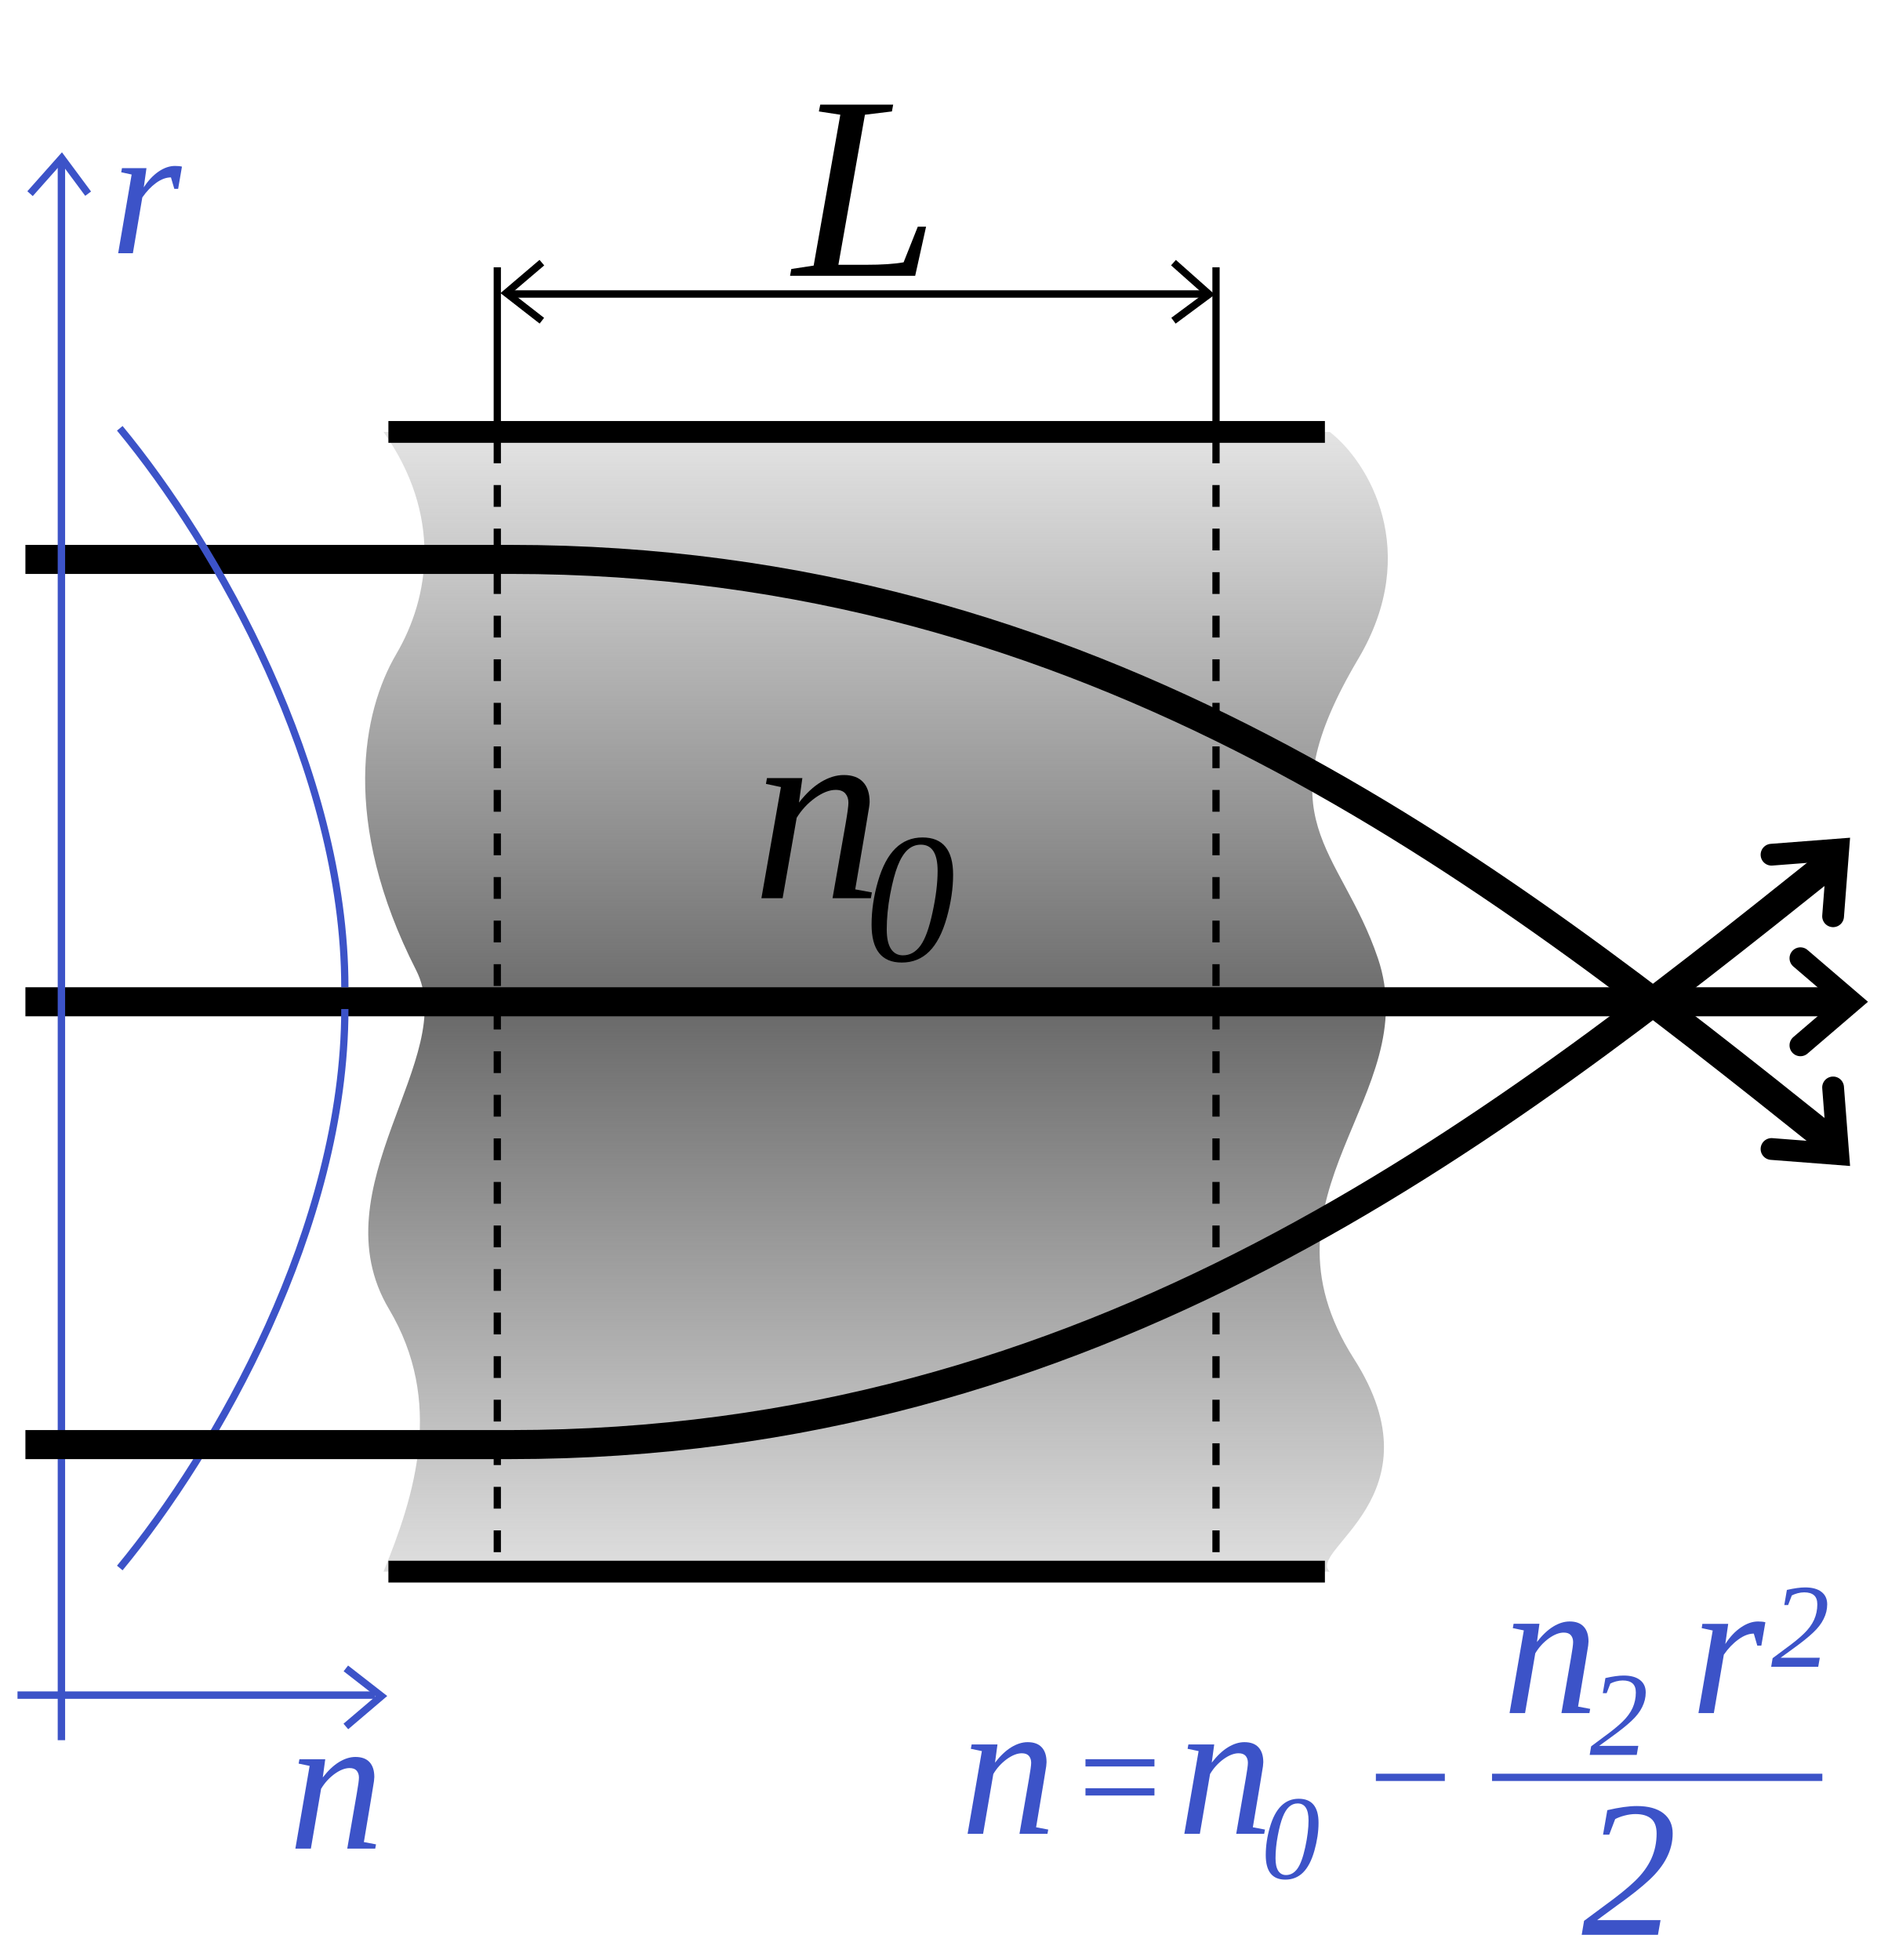
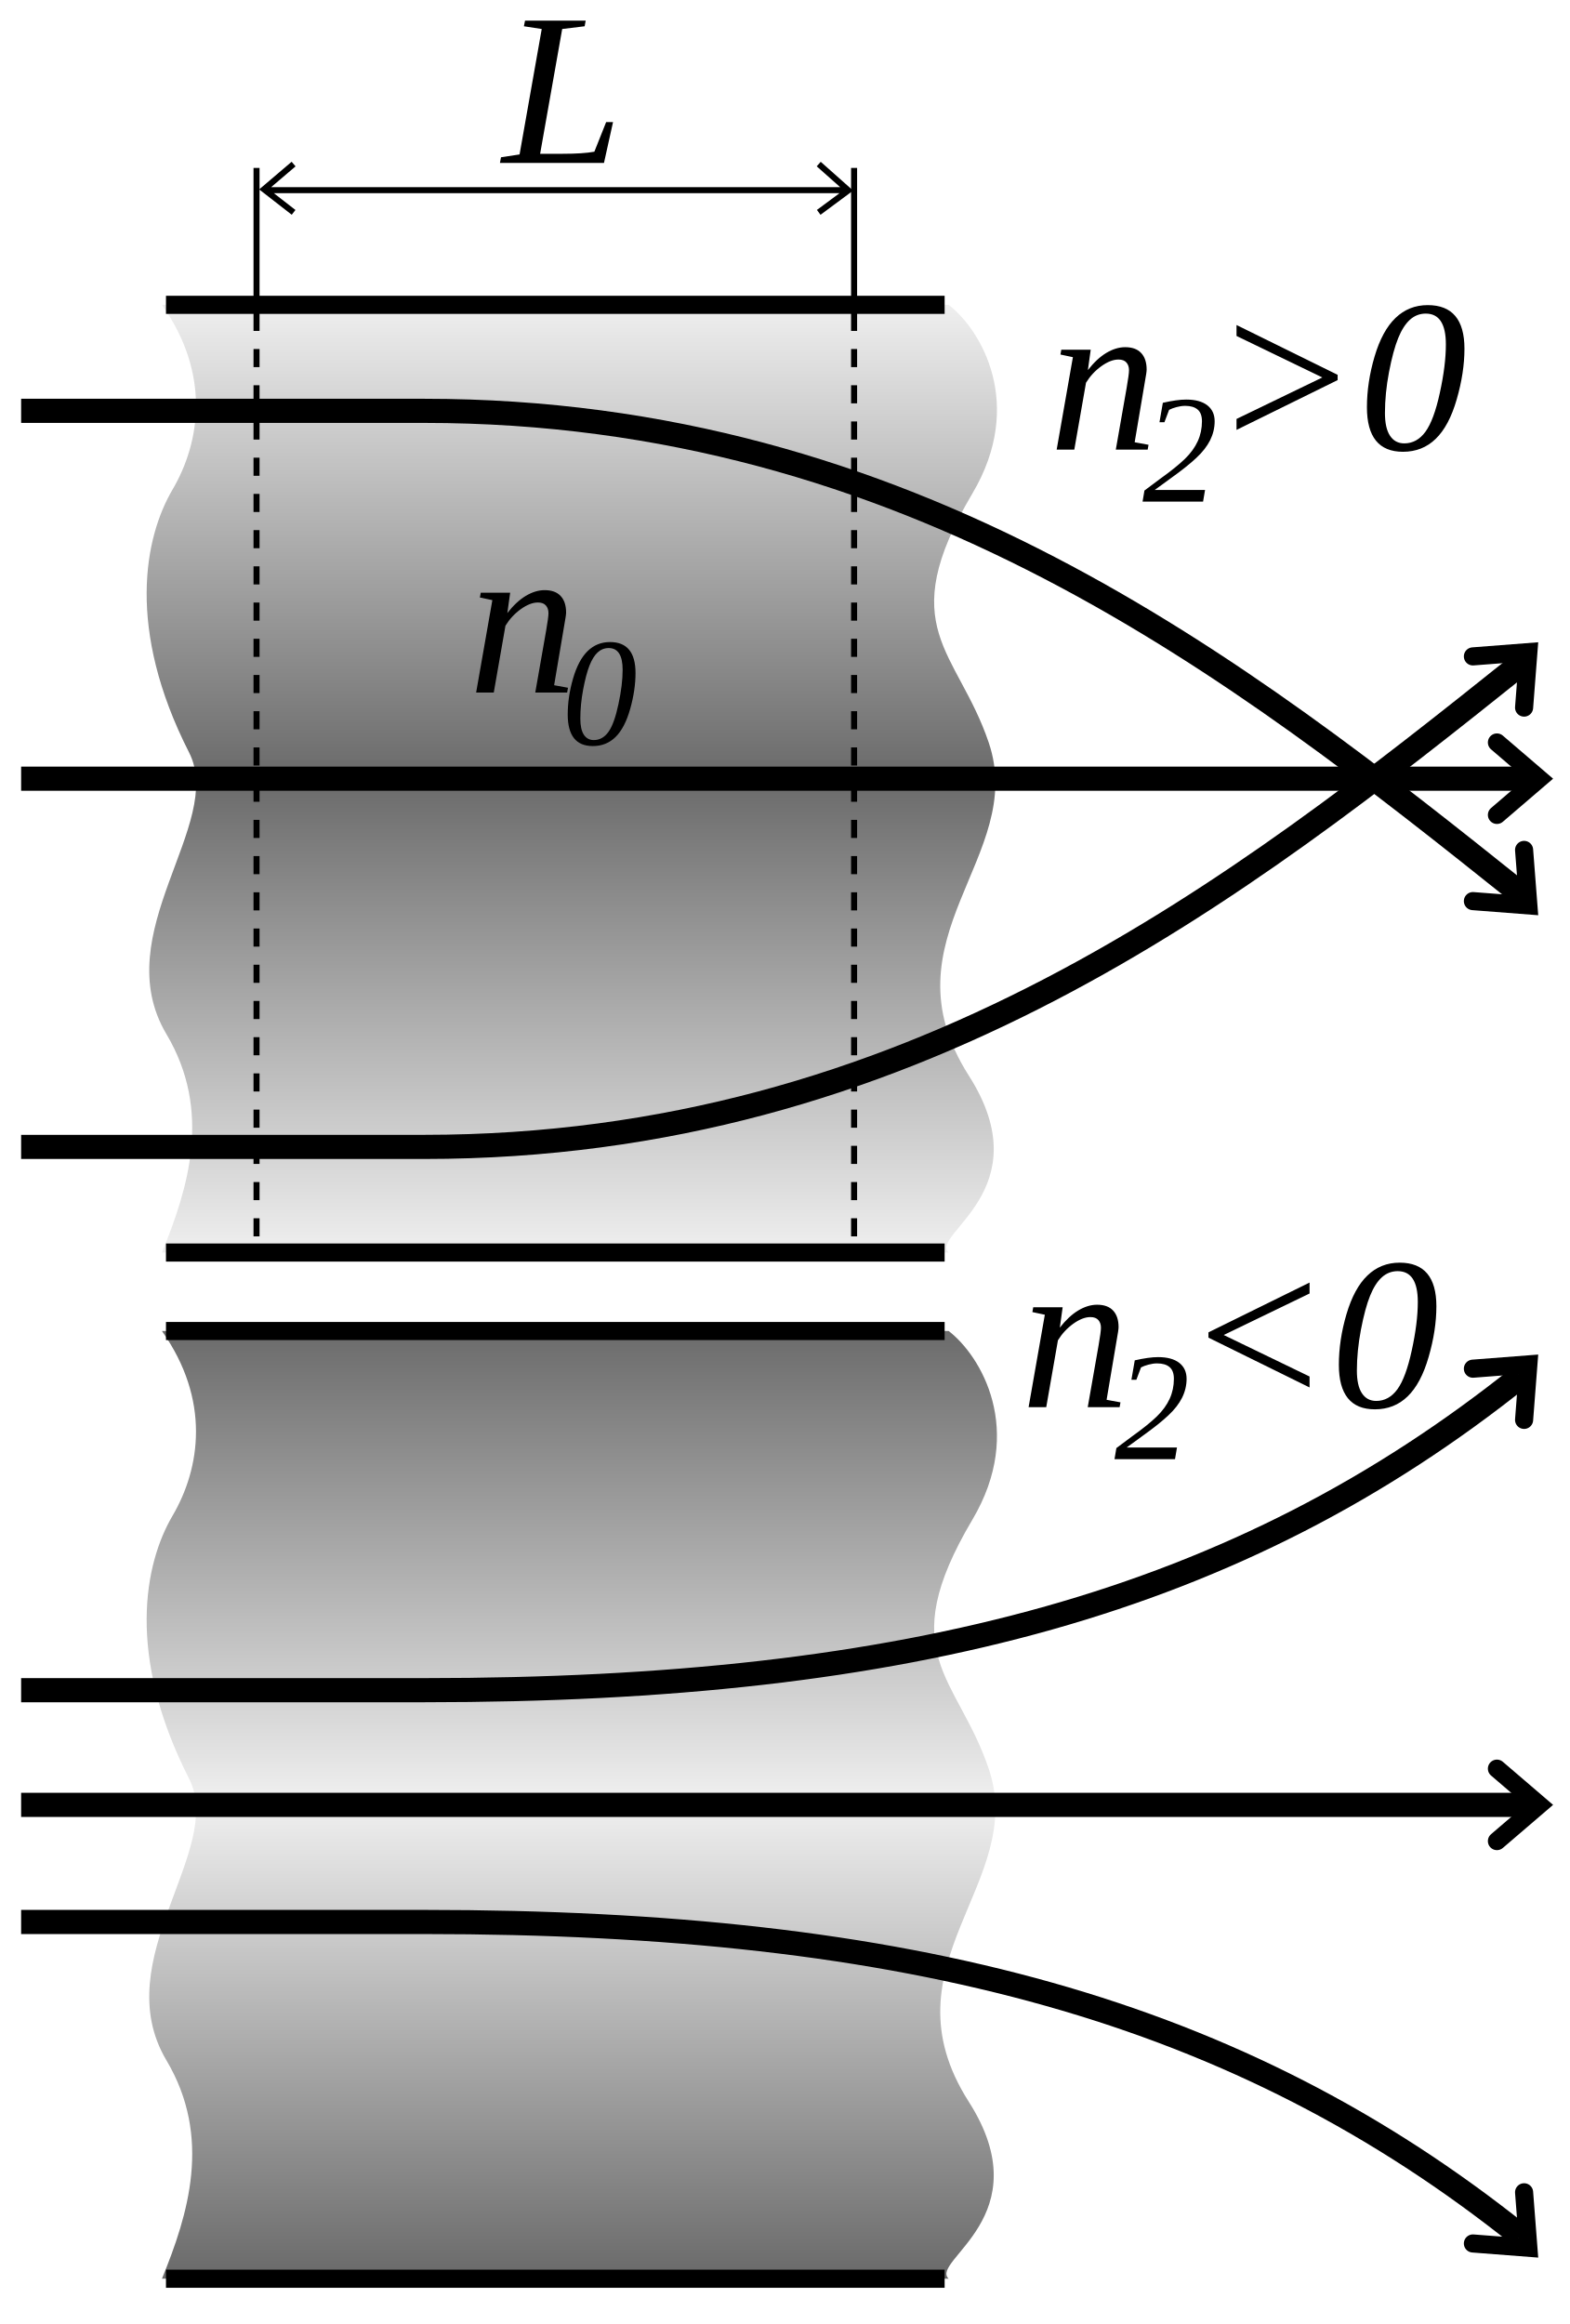
- <svg xmlns="http://www.w3.org/2000/svg" height="270" width="260">
-   <linearGradient id="a" gradientTransform="matrix(1.11 0 0 1 31.1 10)" gradientUnits="userSpaceOnUse" x1="75.63" x2="75.63" y1="31.47" y2="227.71">
-     <stop offset="0" stop-color="#6a6a6a" stop-opacity="0" />
+ <svg xmlns="http://www.w3.org/2000/svg" height="385" width="260">
+   <linearGradient id="a" gradientTransform="matrix(1.11 0 0 1 5.1 171)" gradientUnits="userSpaceOnUse" x1="75.63" x2="75.63" y1="48.89" y2="206.11">
+     <stop offset="0" stop-color="#6a6a6a" />
+     <stop offset=".5" stop-color="#f0f0f0" />
+     <stop offset="1" stop-color="#6a6a6a" />
+   </linearGradient>
+   <linearGradient id="b" gradientTransform="matrix(1.11 0 0 1 5.1 1)" gradientUnits="userSpaceOnUse" x1="75.63" x2="75.63" y1="48.89" y2="206.81">
+     <stop offset="0" stop-color="#f0f0f0" />
    <stop offset=".5" stop-color="#6a6a6a" />
-     <stop offset="1" stop-color="#6a6a6a" stop-opacity="0" />
+     <stop offset="1" stop-color="#f0f0f0" />
  </linearGradient>
-   <path d="m52.83 59.5h130.34c5.31 4.09 12.72 16.41 3.93 31.25-13.21 22.29-2.5 25.88 2.71 41.28 6.39 18.92-17.85 32.36-3.31 55.15 12.1 18.96-6.53 26.36-3.33 29.32h-130.34c4.35-10.63 8.33-23.41.75-36.17-9.95-16.75 9.78-34.82 3.75-46.66-10.47-20.56-7.37-35.69-2.75-43.56 4.64-7.91 6.32-19.19-1.75-30.61z" fill="url(#a)" />
+   <path d="m26.83 220.5h130.34c5.31 4.09 12.72 16.41 3.93 31.25-13.21 22.29-2.5 25.88 2.71 41.28 6.39 18.92-17.85 32.36-3.31 55.15 12.1 18.96-6.53 26.36-3.33 29.32h-130.34c4.35-10.63 8.33-23.41.75-36.17-9.95-16.75 9.78-34.82 3.75-46.66-10.47-20.56-7.37-35.69-2.75-43.56 4.64-7.91 6.32-19.19-1.75-30.61z" fill="url(#a)" />
  <g fill="none" stroke="#000">
-     <path d="m3.5 138h250.42" stroke-width="4" />
-     <path d="m70.41 40.5h95.47" stroke-width="1.02" />
-     <path d="m161.64 36.18 4.91 4.36-4.91 3.64m-87-8-4.91 4.18 4.91 3.82" />
+     <path d="m3.5 299h250.42" stroke-width="4" />
+     <path d="m248 305 7-6-7-6" stroke-linecap="round" stroke-width="3" />
+     <path d="m252.5 235.22.71-9.19-9.19.71" stroke-linecap="round" stroke-width="3" />
+     <path d="m3.5 280h66.8c80.53 0 134.87-14.59 181.62-51.99" stroke-width="4" />
+     <path d="m27.5 220.5h129m0 157h-129" stroke-width="3" />
  </g>
-   <text fill="#3c53c8" font-family="Times New Roman" font-size="7.02" font-style="italic" transform="scale(.99 1.01)" x="15.41" y="34.54">
-     <tspan fill="#3c53c8" font-size="25.28" x="15.41" y="34.54">r</tspan>
+   <path d="m26.83 50.5h130.34c5.31 4.09 12.72 16.41 3.93 31.25-13.21 22.29-2.5 25.88 2.71 41.28 6.39 18.92-17.85 32.36-3.31 55.15 12.1 18.96-6.53 26.36-3.33 29.32h-130.34c4.35-10.63 8.33-23.41.75-36.17-9.95-16.75 9.78-34.82 3.75-46.66-10.47-20.56-7.37-35.69-2.75-43.56 4.64-7.91 6.32-19.19-1.75-30.61z" fill="url(#b)" />
+   <path d="m3.5 129h250.42" fill="none" stroke="#000" stroke-width="4" />
+   <path d="m135.64 27.18 4.91 4.36-4.91 3.64m-87-8-4.91 4.18 4.91 3.82m-4.23-3.68h95.47" fill="none" stroke="#000" />
+   <text font-family="Times New Roman" font-size="10" font-style="italic" x="83.25" y="26.99">
+     <tspan font-size="36" x="83.25" y="26.99">L</tspan>
  </text>
-   <text font-family="Times New Roman" font-size="10" font-style="italic" x="109.25" y="37.99">
-     <tspan font-size="36" x="109.25" y="37.99">L</tspan>
-   </text>
-   <g fill="none">
-     <g stroke="#000">
-       <path d="m3.5 77.06h66.8c80.53 0 134.88 42.59 181.63 79.99" stroke-width="4" />
-       <path d="m68.5 36.82v22.47m99-22.47v22.47" />
-       <g stroke-linecap="round" stroke-width="3">
-         <path d="m248 144 7-6-7-6" />
-         <path d="m252.5 126.22.71-9.19-9.19.71" />
-         <path d="m252.5 149.8.71 9.19-9.19-.71" />
-       </g>
-     </g>
-     <g stroke="#3c53c8">
-       <path d="m47.5 136c0-30.03-17.71-60.92-31-77" />
-       <path d="m47.5 139c0 30.03-17.71 60.92-31 77" />
-       <path d="m8.46 239.72v-217.28" stroke-width="1.02" />
-       <path d="m4.14 26.68 4.36-4.91 3.64 4.91" />
-       <path d="m51.69 233.51h-49.28" stroke-width="1.02" />
-       <path d="m47.64 237.83 4.91-4.18-4.91-3.82" />
+   <g fill="none" stroke="#000">
+     <path d="m3.5 68.06h66.8c80.53 0 134.88 42.59 181.63 79.99" stroke-width="4" />
+     <path d="m42.5 27.82v22.47m99-22.47v22.47" />
+     <g stroke-linecap="round" stroke-width="3">
+       <path d="m248 135 7-6-7-6" />
+       <path d="m252.5 117.22.71-9.19-9.19.71" />
+       <path d="m252.5 140.8.71 9.19-9.19-.71" />
    </g>
  </g>
-   <text fill="#3c53c8" font-family="Times New Roman" font-size="7.36" font-style="italic" transform="scale(.99 1.01)" x="40.16" y="252.13">
-     <tspan fill="#3c53c8" font-size="26.51" x="40.16" y="252.13">n</tspan>
-   </text>
-   <g font-family="Times New Roman" font-style="italic" transform="translate(39.6 8.71)">
+   <g font-family="Times New Roman" font-style="italic" transform="translate(13.6 -.29)">
    <text font-size="10" x="64" y="115.02">
      <tspan font-size="36" x="64" y="115.02">n</tspan>
    </text>
    <text font-size="7.02" transform="scale(.99 1.01)" x="80.3" y="122.41">
      <tspan font-size="25.28" x="80.3" y="122.41">0</tspan>
    </text>
  </g>
-   <g fill="none">
-     <path d="m3.5 199h66.8c80.53 0 134.87-42.59 181.62-79.99" stroke="#000" stroke-width="4" />
-     <g stroke="#000">
-       <path d="m53.5 59.5h129m0 157h-129" stroke-width="3" />
-       <path d="m68.5 60.82v154.47m99-154.47v154.47" stroke-dasharray="3 3" />
-     </g>
-     <path d="m205.52 244.84h45.5" stroke="#3c53c8" />
+   <g fill="none" stroke="#000">
+     <path d="m3.5 190h66.8c80.53 0 134.87-42.59 181.62-79.99" stroke-width="4" />
+     <path d="m27.5 50.5h129m0 157h-129" stroke-width="3" />
+     <path d="m42.5 51.82v154.47m99-154.47v154.47" stroke-dasharray="3 3" />
  </g>
-   <text fill="#3c53c8" font-family="Times New Roman" font-size="7.36" font-style="italic" transform="scale(.99 1.01)" x="220.06" y="263.89">
-     <tspan fill="#3c53c8" font-size="26.51" x="220.06" y="263.89">2</tspan>
-   </text>
-   <g fill="none" stroke="#3c53c8" transform="translate(.02 -50.66)">
-     <path d="m189.5 295.5h9.5" />
-     <path d="m149.5 297.5h9.5" />
-     <path d="m149.5 293.5h9.5" />
+   <g font-family="Times New Roman" font-style="italic" transform="translate(109.78 -40.54)">
+     <text font-size="10" x="64" y="115.02">
+       <tspan font-size="36" x="64" y="115.02">n &gt;0</tspan>
+     </text>
+     <text font-size="7.02" transform="scale(.99 1.01)" x="80.3" y="122.41">
+       <tspan font-size="25.28" x="80.3" y="122.41">2</tspan>
+     </text>
  </g>
-   <g fill="#3c53c8" font-family="Times New Roman" font-style="italic" transform="matrix(.99 0 0 1.01 .02 9.34)">
-     <g font-size="4.55">
-       <text x="175.47" y="246.96">
-         <tspan dx="0" dy="0" fill="#3c53c8" font-size="16.36" x="175.47" y="246.96">0</tspan>
-       </text>
-       <text x="221.15" y="230.11">
-         <tspan fill="#3c53c8" font-size="16.36" x="221.15" y="230.11">2</tspan>
-       </text>
-       <text x="246.4" y="218.09">
-         <tspan fill="#3c53c8" font-size="16.36" x="246.4" y="218.09">2</tspan>
-       </text>
-     </g>
-     <g font-size="7.36">
-       <text x="133.67" y="240.87">
-         <tspan fill="#3c53c8" font-size="26.51" x="133.67" y="240.87">n</tspan>
-       </text>
-       <text x="163.83" y="240.87">
-         <tspan fill="#3c53c8" font-size="26.51" x="163.83" y="240.87">n</tspan>
-       </text>
-       <text x="209.08" y="224.41">
-         <tspan fill="#3c53c8" font-size="26.51" x="209.08" y="224.41">n</tspan>
-       </text>
-       <text x="235.22" y="224.41">
-         <tspan fill="#3c53c8" font-size="26.51" x="235.22" y="224.41">r</tspan>
-       </text>
-     </g>
+   <g font-family="Times New Roman" font-style="italic" transform="translate(105.13 118.09)">
+     <text font-size="10" x="64" y="115.02">
+       <tspan font-size="36" x="64" y="115.02">n &lt;0</tspan>
+     </text>
+     <text font-size="7.02" transform="scale(.99 1.01)" x="80.3" y="122.41">
+       <tspan font-size="25.28" x="80.3" y="122.41">2</tspan>
+     </text>
+   </g>
+   <g fill="none" stroke="#000">
+     <path d="m252.5 363.18.71 9.19-9.19-.71" stroke-linecap="round" stroke-width="3" />
+     <path d="m3.5 318.4h66.8c80.53 0 134.87 14.59 181.62 51.99" stroke-width="4" />
  </g>
</svg>
